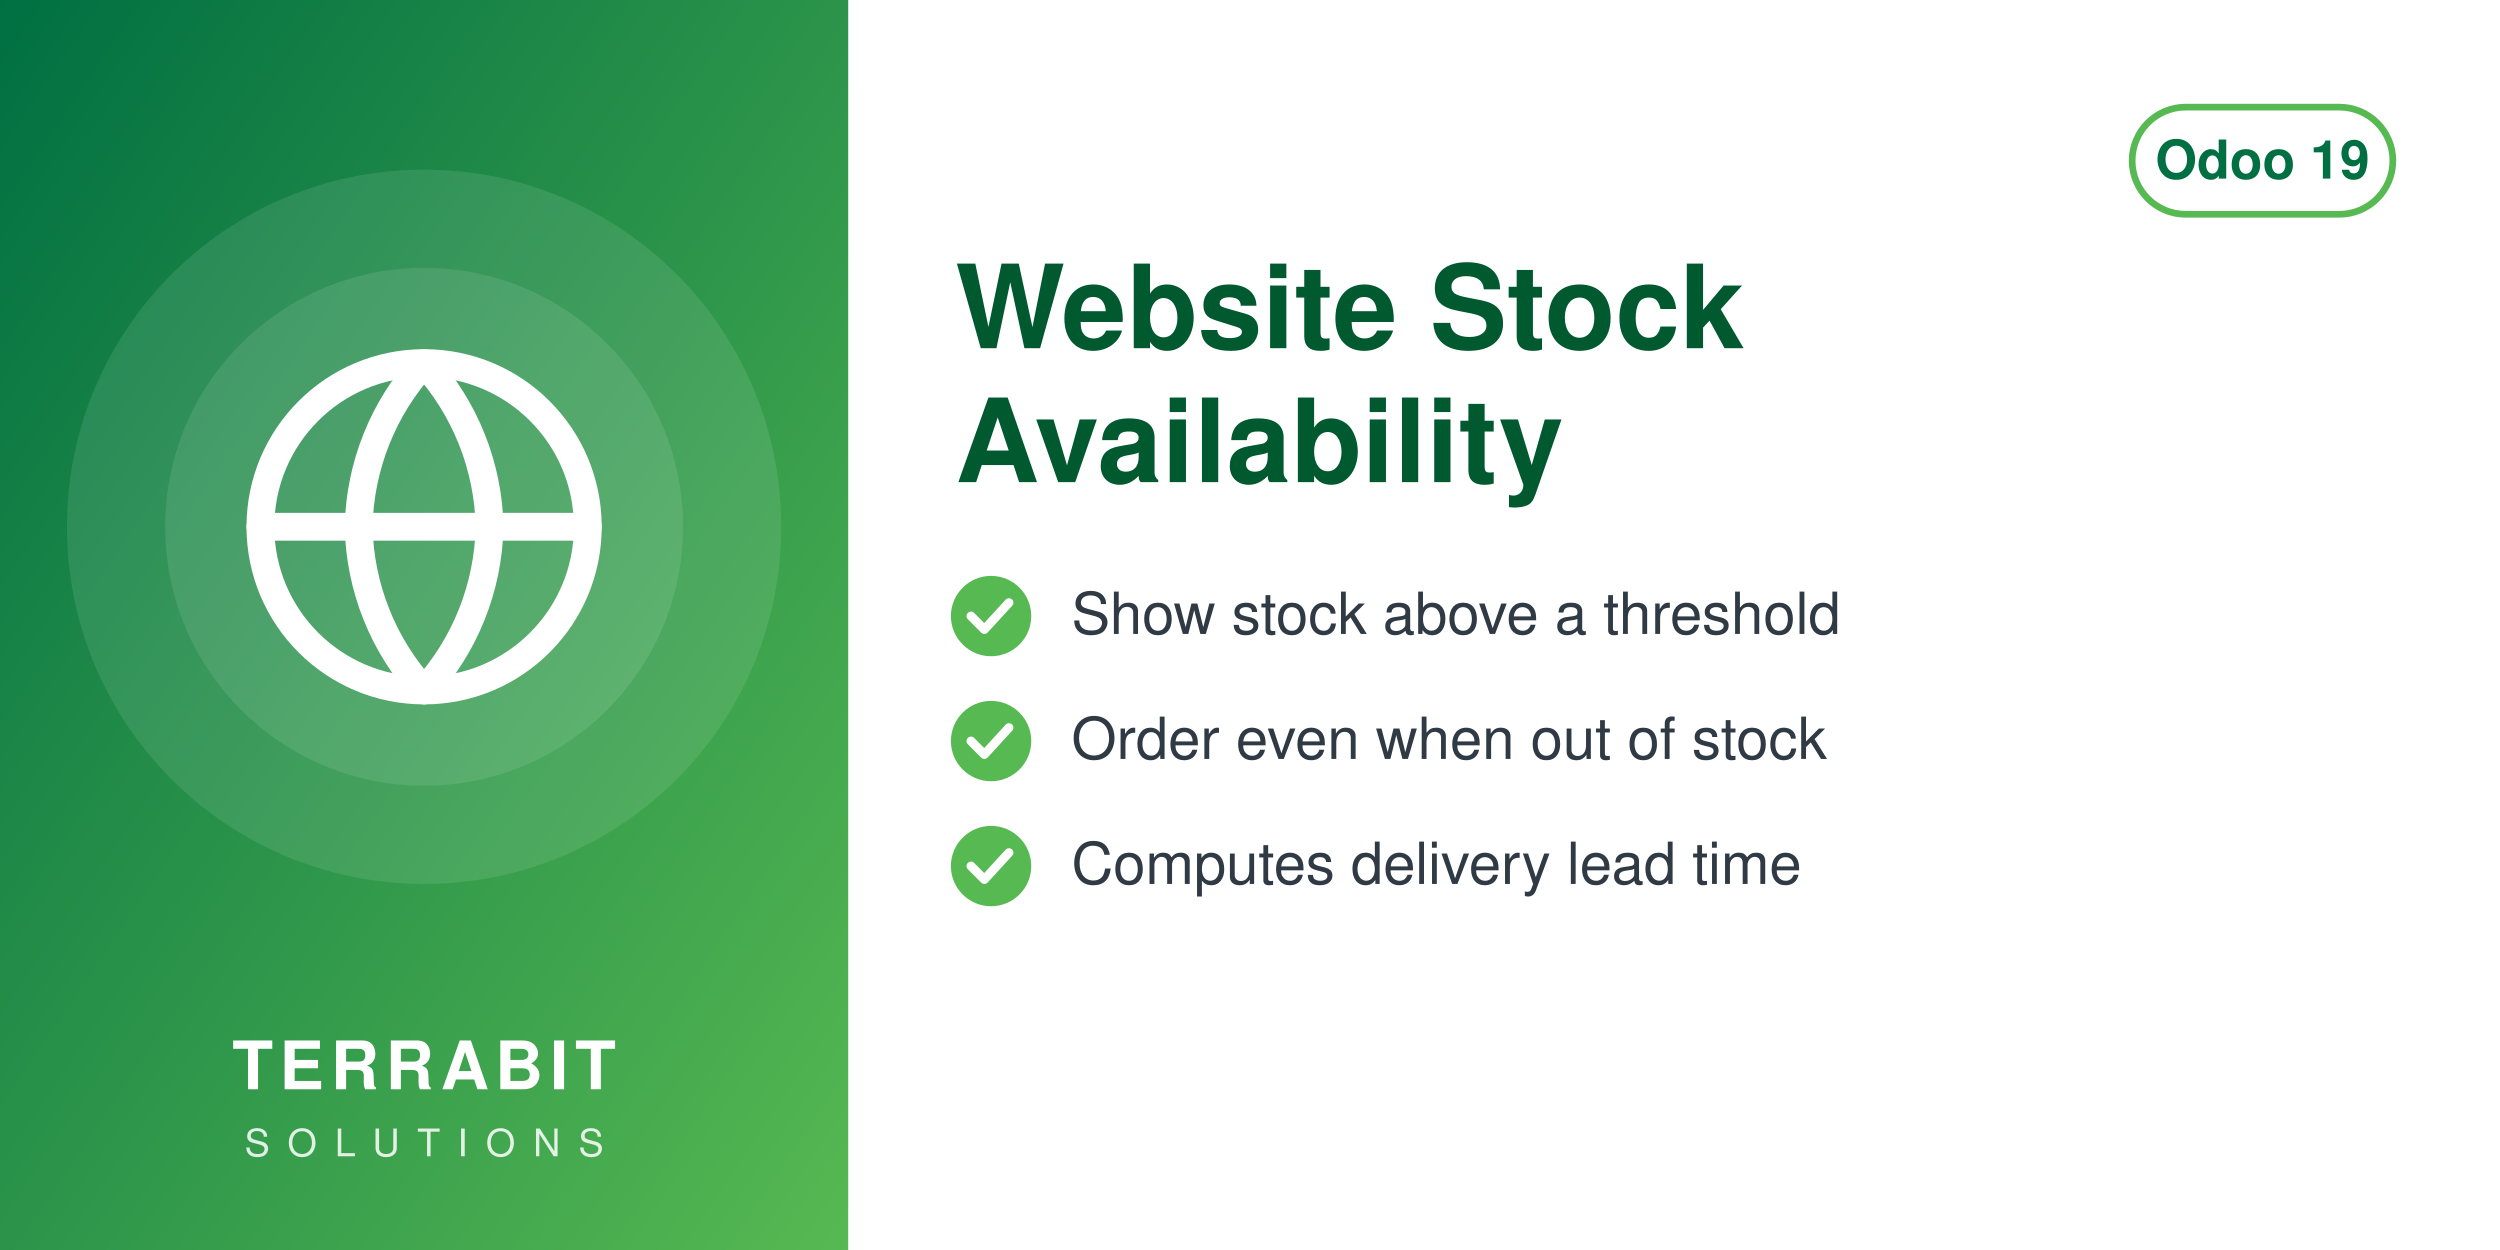
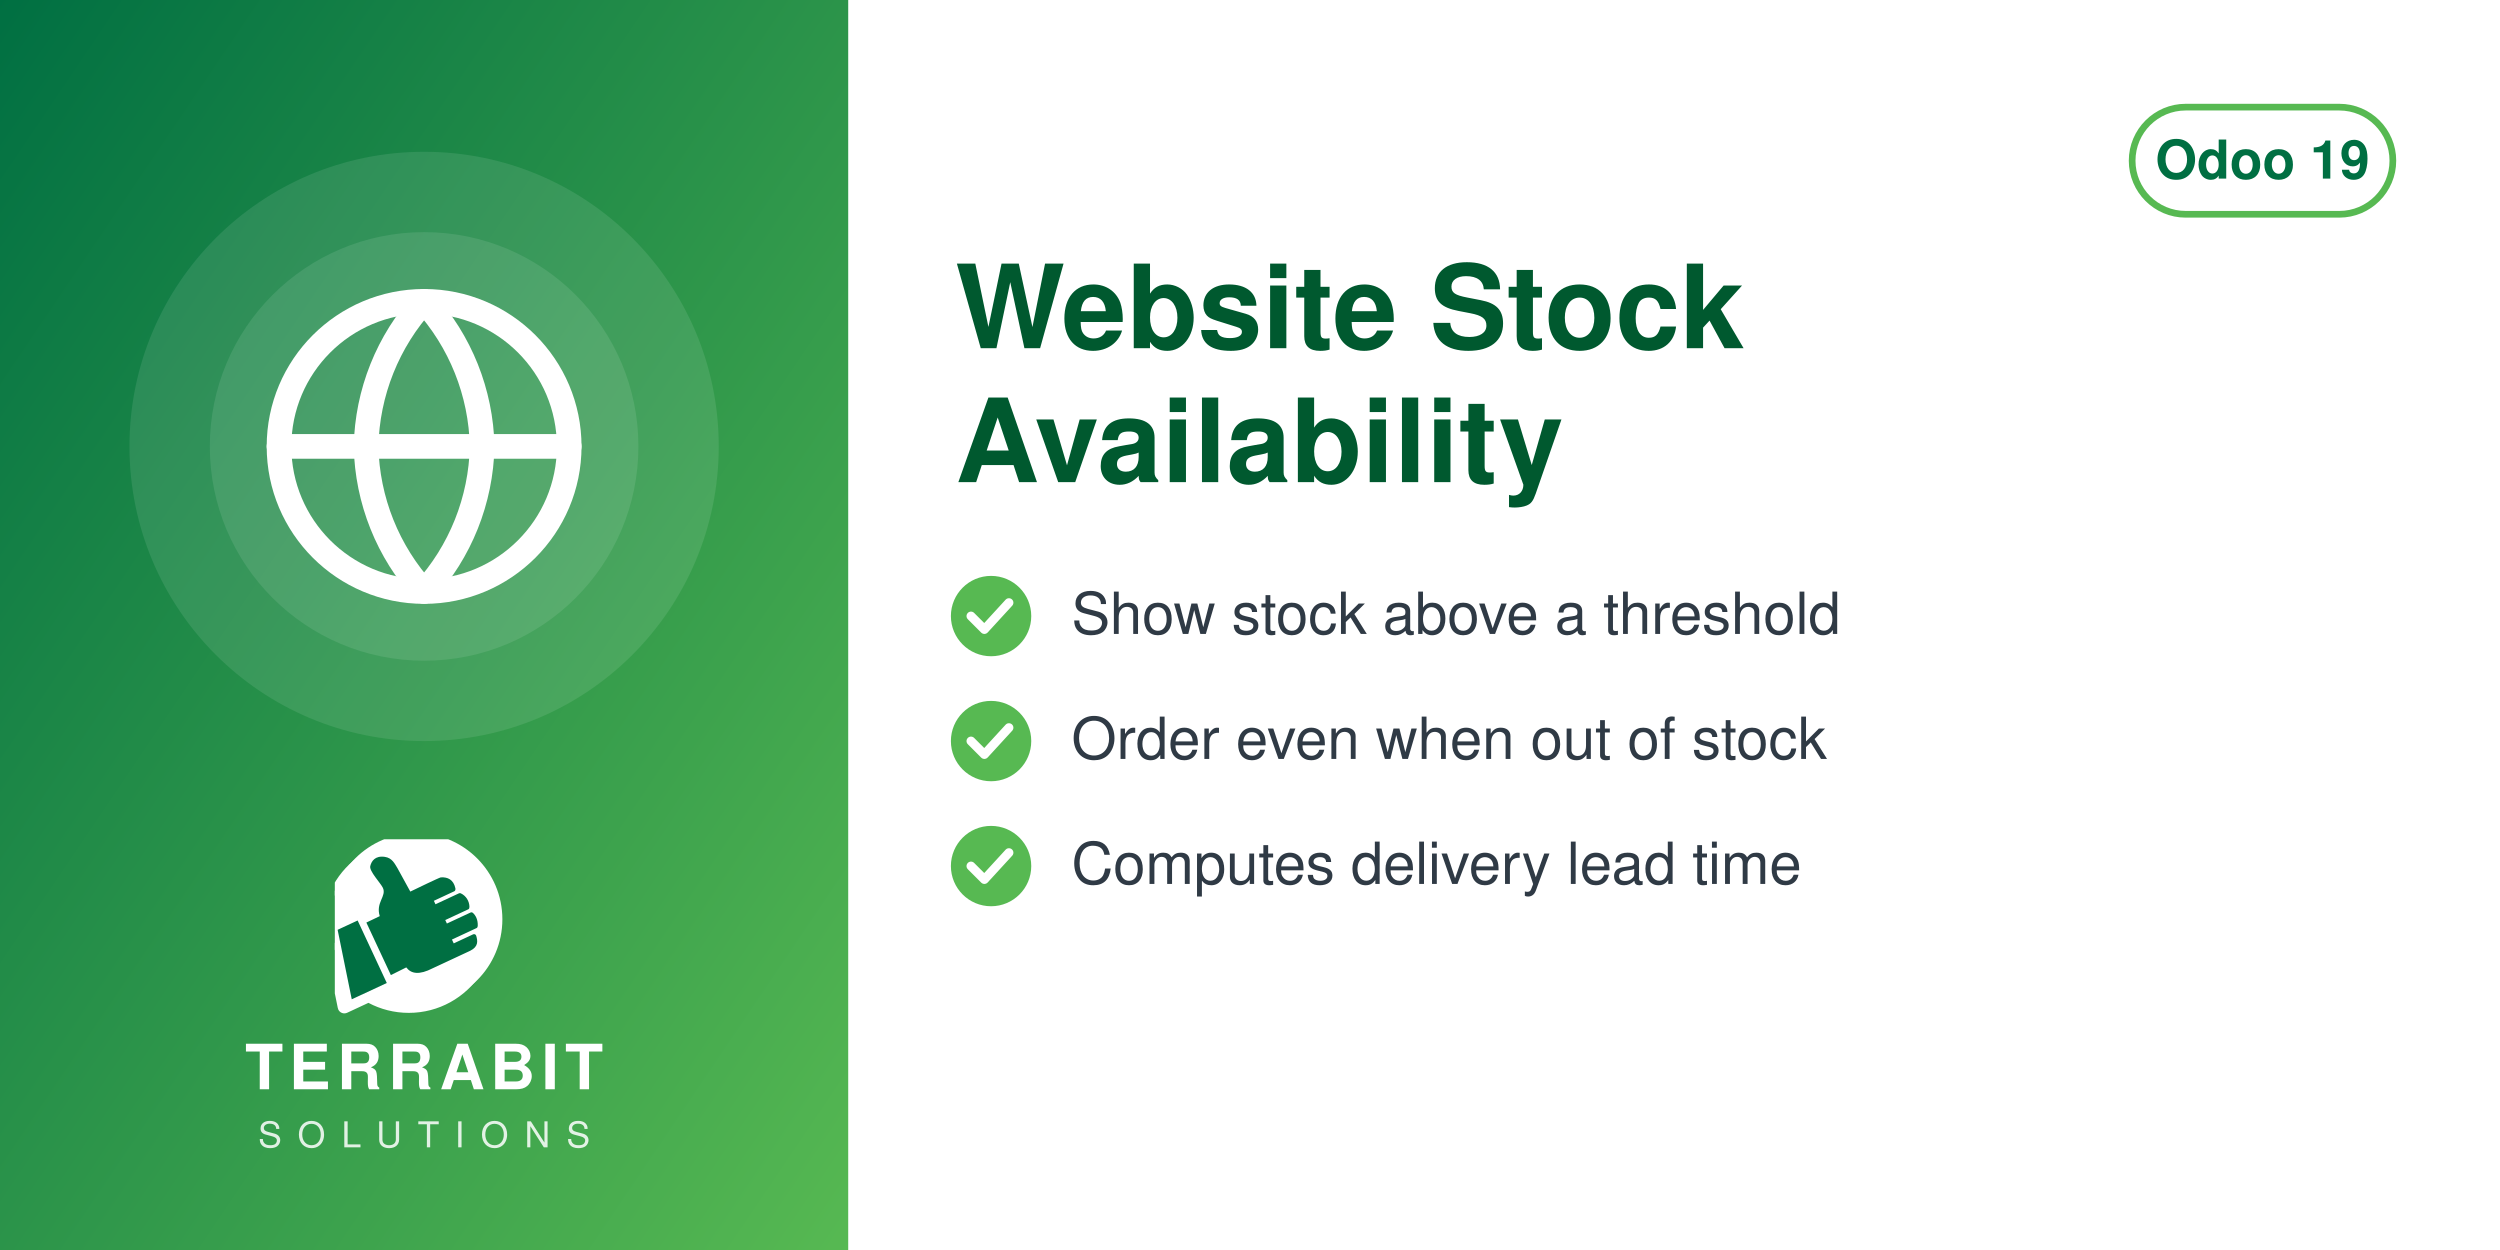
<svg xmlns="http://www.w3.org/2000/svg" width="560" height="280" viewBox="0 0 560 280">
  <defs>
    <linearGradient id="g" x1="0" y1="0" x2="1" y2="1">
      <stop offset="0" stop-color="#006F42" />
      <stop offset="1" stop-color="#57B952" />
    </linearGradient>
  </defs>
  <rect width="560" height="280" fill="#FFFFFF" />
  <rect width="190" height="280" fill="url(#g)" />
-   <circle cx="95.0" cy="118" r="80" fill="white" opacity="0.10" />
-   <circle cx="95.0" cy="118" r="58" fill="white" opacity="0.10" />
-   <svg x="51.0" y="74.0" width="88" height="88" viewBox="0 0 24 24">
+   <circle cx="95.0" cy="100" r="66" fill="white" opacity="0.10" />
+   <circle cx="95.0" cy="100" r="48" fill="white" opacity="0.10" />
+   <svg x="56.0" y="61.0" width="78" height="78" viewBox="0 0 24 24">
    <g fill="none" stroke="white" stroke-width="1.7" stroke-linecap="round" stroke-linejoin="round">
      <circle cx="12" cy="12" r="10" />
      <path d="M2 12h20M12 2a15.3 15.3 0 0 1 4 10 15.3 15.3 0 0 1-4 10 15.3 15.3 0 0 1-4-10 15.3 15.3 0 0 1 4-10z" />
    </g>
  </svg>
-   <text x="95.0" y="244" text-anchor="middle" font-family="Helvetica,Arial,sans-serif" font-size="15" font-weight="800" letter-spacing="1.5" fill="white">TERRABIT</text>
-   <text x="95.0" y="259" text-anchor="middle" font-family="Helvetica,Arial,sans-serif" font-size="8.5" font-weight="500" letter-spacing="4" fill="white" opacity="0.85">SOLUTIONS</text>
+   <svg x="75.0" y="188" width="40" height="40" viewBox="4150 2350 3900 3800" preserveAspectRatio="xMidYMid meet">
+     <path fill="#FFFFFF" d="M7338.82 5241.89c-336.4,511.49 -915.39,849.23 -1573.35,849.23 -318.43,0 -618.3,-79.19 -881.23,-218.8l-465.06 216.37c-72.83,33.95 -159.37,2.44 -193.35,-70.37 -5.59,-12.01 -9.4,-24.39 -11.54,-36.85l-247.52 -1217.33c-54.07,-175.41 -83.21,-361.76 -83.21,-554.92 0,-657.98 337.78,-1237 849.31,-1573.39 -400.37,339.2 -654.6,845.59 -654.6,1411.43 0,184.82 27.28,368.48 81.7,545.13l0.48 1.54 247.97 1219.53 0.08 0.48c1.71,9.89 4.72,19.5 8.96,28.59 26.29,56.38 93.5,80.75 149.87,54.52l479.82 -223.25 14.39 7.64c267.26,141.92 563.34,214.99 865.9,214.99 565.81,0 1072.18,-254.2 1411.38,-654.54z" />
+     <path fill="#FFFFFF" d="M5927.44 2165.35c1039.34,0 1881.91,842.57 1881.91,1881.91 0,1039.34 -842.57,1881.89 -1881.91,1881.89 -318.43,0 -618.33,-79.2 -881.24,-218.81l-465.06 216.38c-72.81,33.95 -159.37,2.44 -193.34,-70.36 -5.59,-12.01 -9.41,-24.4 -11.55,-36.86l-247.56 -1217.47c-54.04,-175.36 -83.16,-361.66 -83.16,-554.76 0,-1039.34 842.56,-1881.91 1881.9,-1881.91z" />
+     <path fill="#006F42" d="M4648.32 4073.59l636.59 1365.17 -765.09 355.96 -308.63 -1517.87 437.13 -203.26zm725.61 1192.32l336.75 -167.88c105.65,140.85 282.69,170.72 576.82,18.8l819.92 -382.33c181.4,-90.13 164.26,-214.57 130.07,-328.43 -4.28,-14.25 -13.68,-24.81 -27.34,-30.7 -13.67,-5.89 -27.61,-5.11 -41.09,1.18l-422.32 196.93 -39.04 -83.72 538.07 -250.91c16.64,-7.76 24.7,-27.69 25.58,-46.04 6.48,-134.33 -44.36,-230.89 -105.84,-285.23 -15.2,-13.44 -35.71,-15.59 -54.12,-7l-513.92 239.64 -35.6 -76.34 506.31 -236.1c17.69,-8.25 22.52,-36.93 21.83,-56.45 -4.1,-117.31 -67.62,-232.74 -187.72,-290.66 -13.94,-6.72 -28.64,-6.36 -42.69,0.19l-511.21 238.38 -35.37 -75.86 448.98 -209.36c20.44,-9.53 25.81,-42.28 21.02,-64.32 -41.02,-189.07 -167.92,-247.8 -318.14,-237.87 -29.39,1.94 -589.86,273.16 -665.95,310.54l-281.84 -513.57c-59.06,-93.13 -112.7,-221.7 -276.47,-245.13 -211.24,-30.22 -291.56,94.38 -316.89,203.13 -25.32,108.75 223.84,365.99 276.05,473.69 85.52,184.27 -161.86,318.11 -68.41,617.99l-292.54 139.94 535.09 1147.51z" />
+   </svg>
+   <text x="95.0" y="244" text-anchor="middle" font-family="Helvetica,Arial,sans-serif" font-size="14" font-weight="800" letter-spacing="1.4" fill="white">TERRABIT</text>
+   <text x="95.0" y="257" text-anchor="middle" font-family="Helvetica,Arial,sans-serif" font-size="8" font-weight="500" letter-spacing="3.6" fill="white" opacity="0.85">SOLUTIONS</text>
  <g>
    <rect x="477.6" y="24" width="58.4" height="24" rx="12" fill="none" stroke="#57B952" stroke-width="1.5" />
    <text x="506.8" y="40" text-anchor="middle" font-family="Helvetica,Arial,sans-serif" font-size="12" font-weight="700" fill="#006F42">Odoo 19</text>
  </g>
  <text x="214" y="78" font-family="Helvetica,Arial,sans-serif" font-size="26" font-weight="700" fill="#00592F">Website Stock</text>
  <text x="214" y="108" font-family="Helvetica,Arial,sans-serif" font-size="26" font-weight="700" fill="#00592F">Availability</text>
  <circle cx="222" cy="138" r="9" fill="#57B952" />
  <path d="M217.5 138 l3 3 l5.5 -6" fill="none" stroke="white" stroke-width="2" stroke-linecap="round" stroke-linejoin="round" />
  <text x="240" y="142" font-family="Helvetica,Arial,sans-serif" font-size="13" fill="#2F3A45">Show stock above a threshold</text>
  <circle cx="222" cy="166" r="9" fill="#57B952" />
  <path d="M217.5 166 l3 3 l5.5 -6" fill="none" stroke="white" stroke-width="2" stroke-linecap="round" stroke-linejoin="round" />
  <text x="240" y="170" font-family="Helvetica,Arial,sans-serif" font-size="13" fill="#2F3A45">Order even when out of stock</text>
  <circle cx="222" cy="194" r="9" fill="#57B952" />
  <path d="M217.5 194 l3 3 l5.5 -6" fill="none" stroke="white" stroke-width="2" stroke-linecap="round" stroke-linejoin="round" />
  <text x="240" y="198" font-family="Helvetica,Arial,sans-serif" font-size="13" fill="#2F3A45">Computes delivery lead time</text>
</svg>
